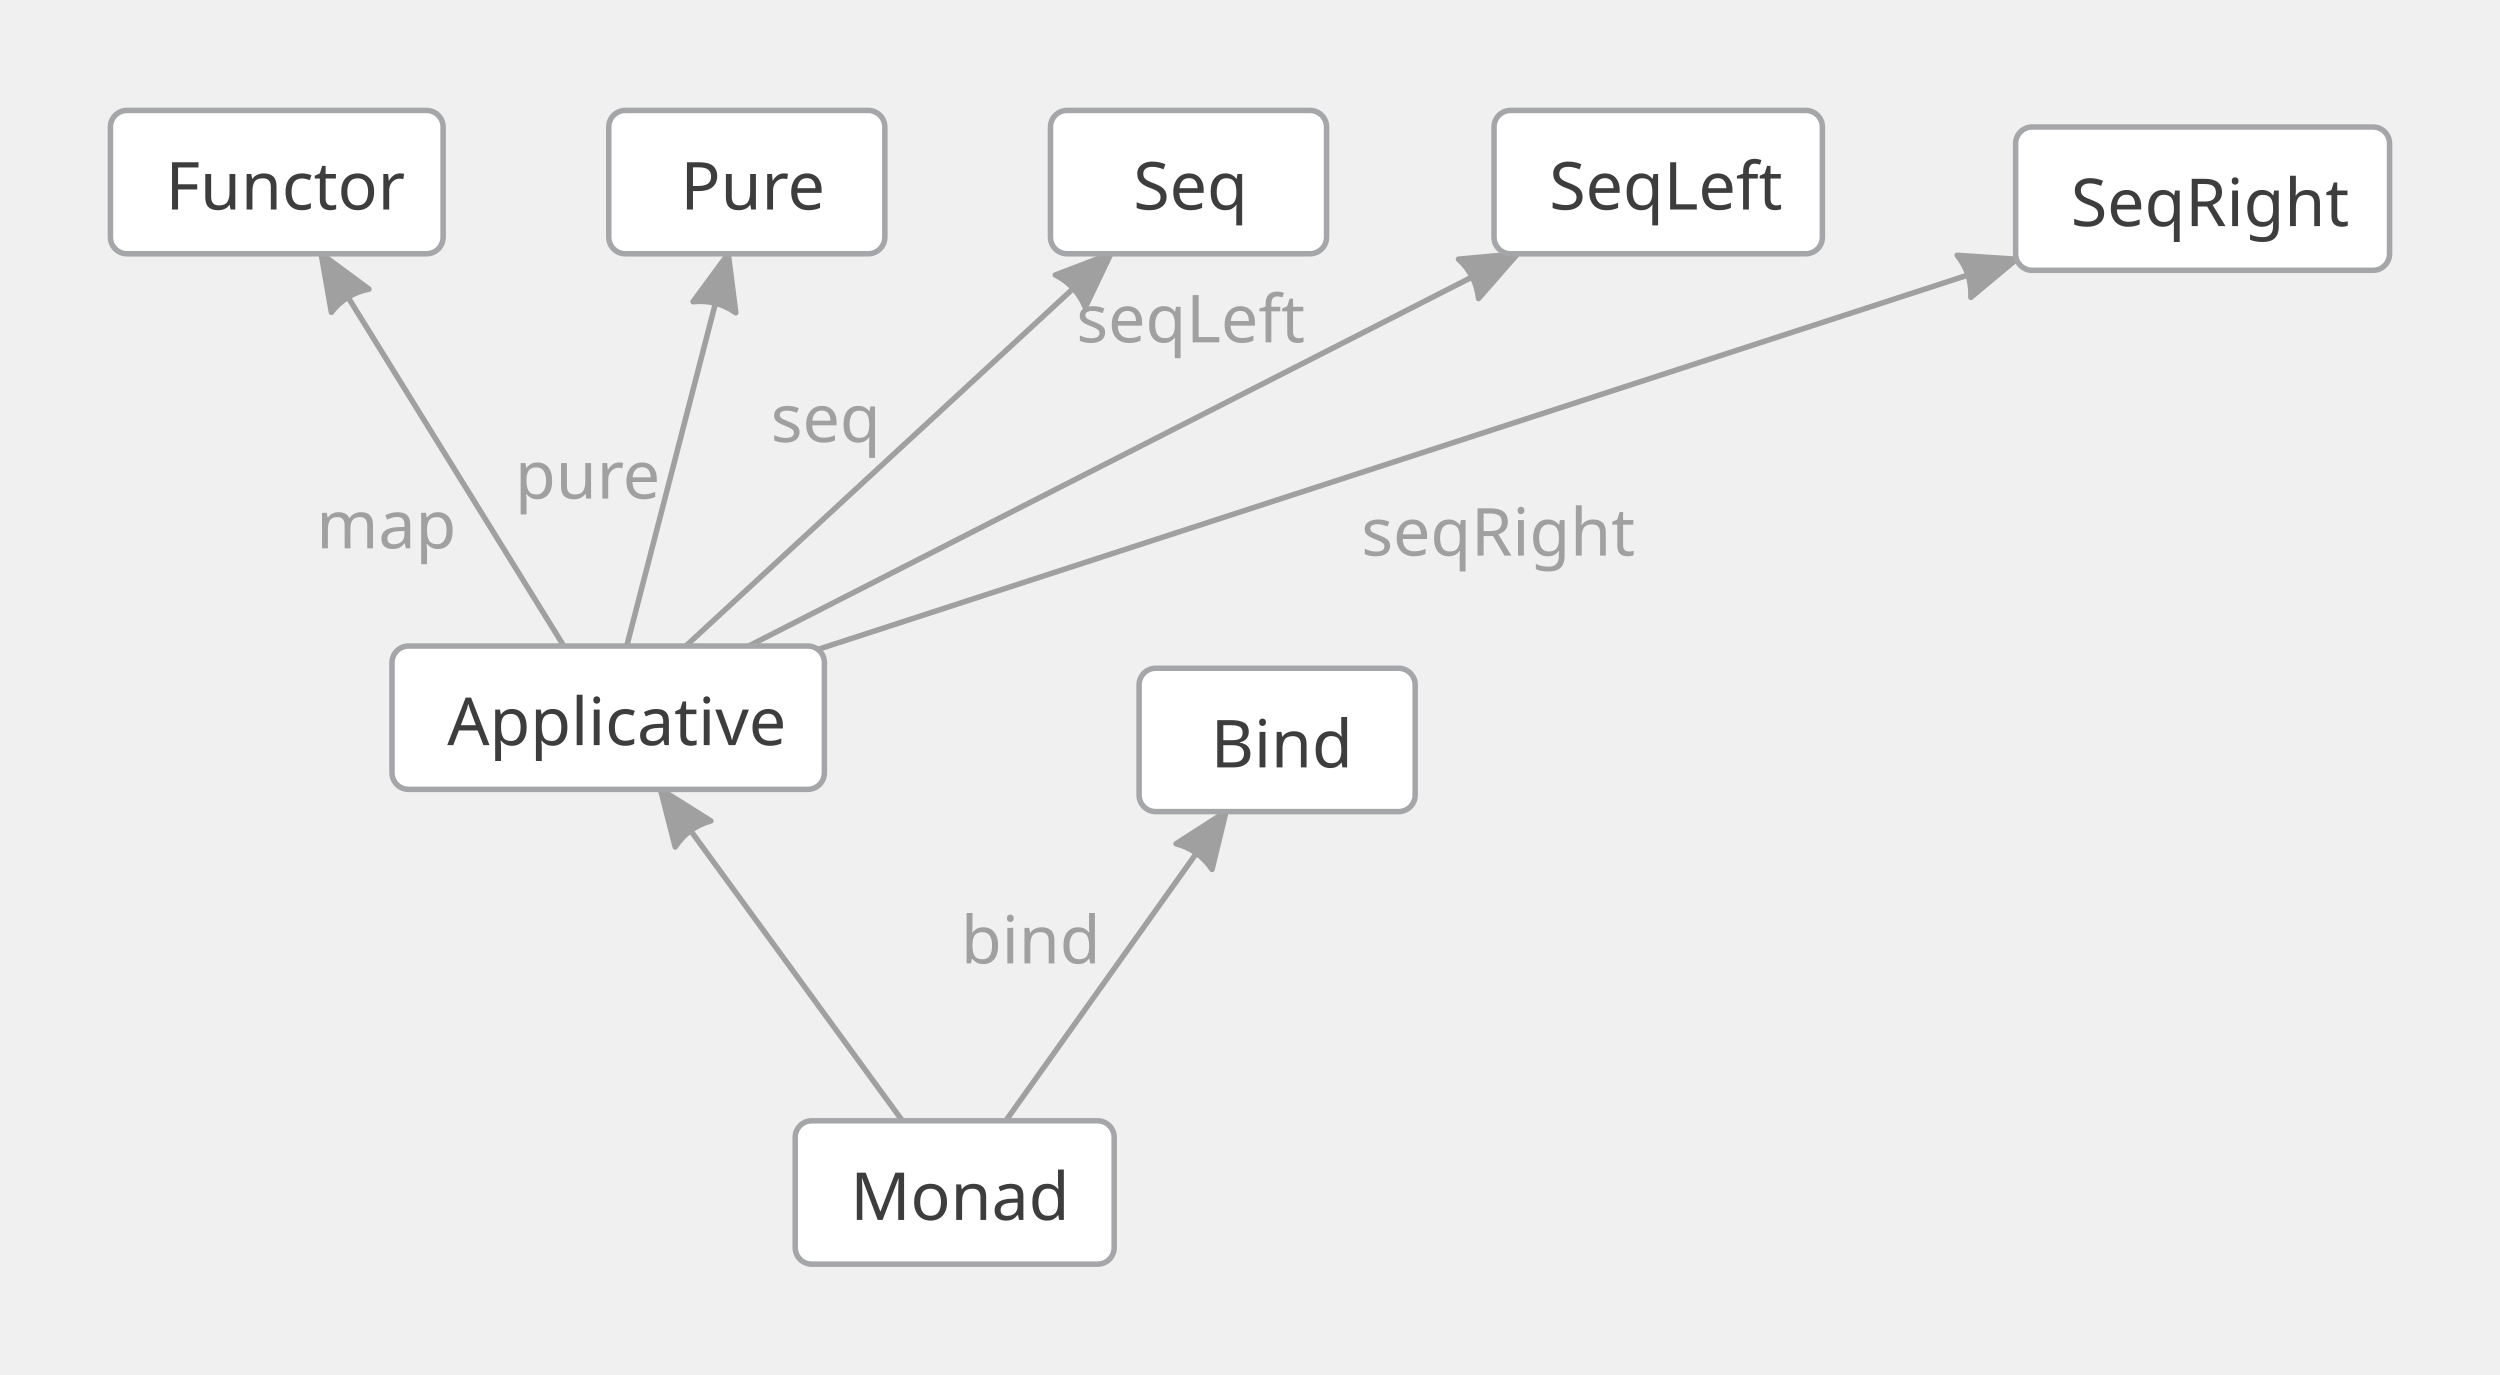
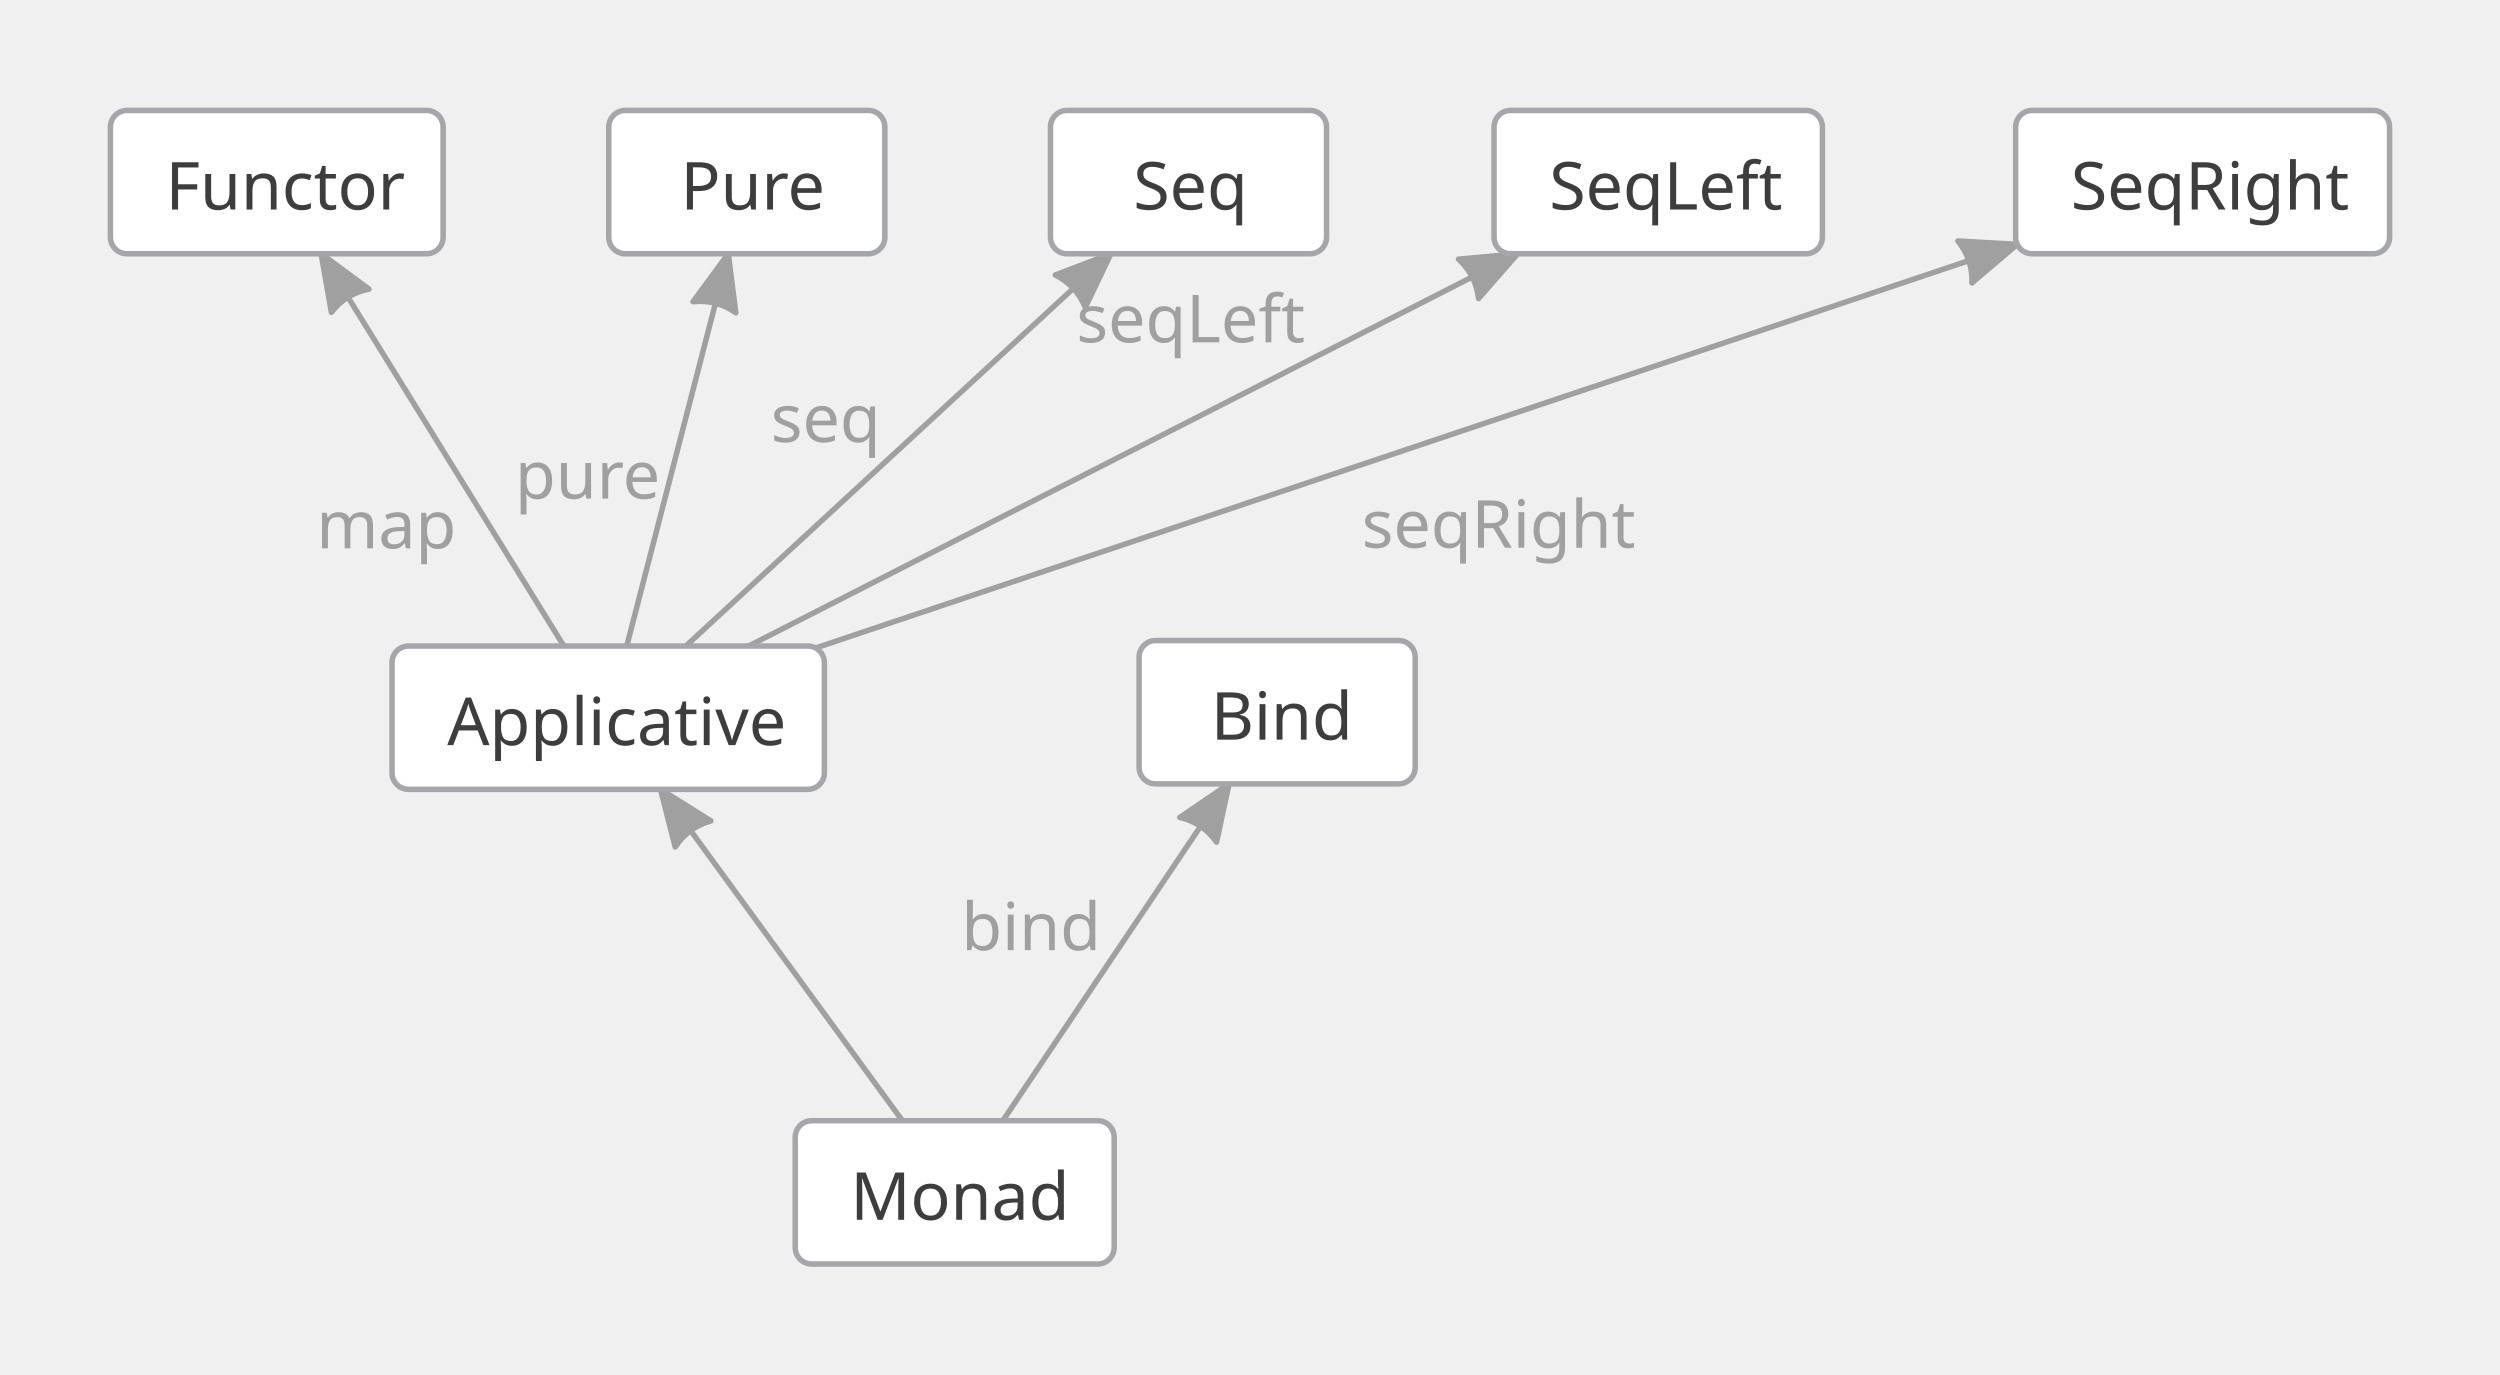
- <svg xmlns="http://www.w3.org/2000/svg" stroke-linecap="round" font-size="12" font-family="Segoe UI" width="452.777" height="248.95">
+ <svg xmlns="http://www.w3.org/2000/svg" stroke-linecap="round" font-size="12" font-family="Segoe UI" width="452.777" height="248.93">
  <defs />
-   <g transform="translate(910.0217,529.02)">
+   <g transform="translate(910.0217,529)">
    <g id="Applicative-&gt;Functor">
-       <path d="M -807.904,-412.02 L -847.127,-475.407" fill="none" stroke="#A0A0A0" stroke-width="1" />
-       <path d="M -851.863,-483.06 L -850.002,-472.452 C -848.261,-474.705 -845.993,-476.108 -843.2,-476.661 z" fill="#A0A0A0" stroke="#A0A0A0" stroke-width="1" stroke-linejoin="round" />
-       <text x="-852.713" y="-429.711" fill="#A0A0A0">map</text>
+       <path d="M -807.904,-412 L -847.127,-475.387" fill="none" stroke="#A0A0A0" stroke-width="1" />
+       <path d="M -851.863,-483.04 L -850.002,-472.432 C -848.261,-474.685 -845.993,-476.088 -843.2,-476.641 z" fill="#A0A0A0" stroke="#A0A0A0" stroke-width="1" stroke-linejoin="round" />
+       <text x="-852.713" y="-429.691" fill="#A0A0A0">map</text>
    </g>
    <g id="Applicative-&gt;Pure">
-       <path d="M -796.512,-412.02 L -780.382,-474.347" fill="none" stroke="#A0A0A0" stroke-width="1" />
-       <path d="M -778.128,-483.06 L -784.505,-474.381 C -781.673,-474.681 -779.092,-474.013 -776.761,-472.377 z" fill="#A0A0A0" stroke="#A0A0A0" stroke-width="1" stroke-linejoin="round" />
-       <text x="-816.743" y="-438.715" fill="#A0A0A0">pure</text>
+       <path d="M -796.512,-412 L -780.382,-474.327" fill="none" stroke="#A0A0A0" stroke-width="1" />
+       <path d="M -778.128,-483.04 L -784.505,-474.361 C -781.673,-474.661 -779.092,-473.993 -776.761,-472.357 z" fill="#A0A0A0" stroke="#A0A0A0" stroke-width="1" stroke-linejoin="round" />
+       <text x="-816.743" y="-438.695" fill="#A0A0A0">pure</text>
    </g>
    <g id="Applicative-&gt;Seq">
-       <path d="M -785.807,-412.02 L -715.446,-476.956" fill="none" stroke="#A0A0A0" stroke-width="1" />
-       <path d="M -708.833,-483.06 L -718.894,-479.217 C -716.351,-477.936 -714.542,-475.976 -713.469,-473.338 z" fill="#A0A0A0" stroke="#A0A0A0" stroke-width="1" stroke-linejoin="round" />
-       <text x="-770.42" y="-448.968" fill="#A0A0A0">seq</text>
+       <path d="M -785.807,-412 L -715.446,-476.936" fill="none" stroke="#A0A0A0" stroke-width="1" />
+       <path d="M -708.833,-483.04 L -718.894,-479.197 C -716.351,-477.916 -714.542,-475.956 -713.469,-473.318 z" fill="#A0A0A0" stroke="#A0A0A0" stroke-width="1" stroke-linejoin="round" />
+       <text x="-770.42" y="-448.948" fill="#A0A0A0">seq</text>
    </g>
    <g id="Applicative-&gt;SeqLeft">
-       <path d="M -774.424,-412.02 L -643.166,-478.971" fill="none" stroke="#A0A0A0" stroke-width="1" />
-       <path d="M -635.149,-483.06 L -645.875,-482.079 C -643.772,-480.158 -642.561,-477.783 -642.24,-474.953 z" fill="#A0A0A0" stroke="#A0A0A0" stroke-width="1" stroke-linejoin="round" />
-       <text x="-715.076" y="-467.025" fill="#A0A0A0">seqLeft</text>
+       <path d="M -774.424,-412 L -643.166,-478.951" fill="none" stroke="#A0A0A0" stroke-width="1" />
+       <path d="M -635.149,-483.04 L -645.875,-482.059 C -643.772,-480.138 -642.561,-477.763 -642.24,-474.933 z" fill="#A0A0A0" stroke="#A0A0A0" stroke-width="1" stroke-linejoin="round" />
+       <text x="-715.076" y="-467.005" fill="#A0A0A0">seqLeft</text>
    </g>
    <g id="Applicative-&gt;SeqRight">
-       <path d="M -761.895,-411.402 L -553.359,-479.286" fill="none" stroke="#A0A0A0" stroke-width="1" />
-       <path d="M -544.801,-482.072 L -555.548,-482.78 C -553.772,-480.554 -552.946,-478.018 -553.072,-475.173 z" fill="#A0A0A0" stroke="#A0A0A0" stroke-width="1" stroke-linejoin="round" />
-       <text x="-663.469" y="-428.389" fill="#A0A0A0">seqRight</text>
+       <path d="M -762.297,-411.642 L -553.206,-481.878" fill="none" stroke="#A0A0A0" stroke-width="1" />
+       <path d="M -544.674,-484.744 L -555.427,-485.352 C -553.63,-483.142 -552.781,-480.614 -552.88,-477.768 z" fill="#A0A0A0" stroke="#A0A0A0" stroke-width="1" stroke-linejoin="round" />
+       <text x="-663.395" y="-429.804" fill="#A0A0A0">seqRight</text>
    </g>
    <g id="Monad-&gt;Applicative">
-       <path d="M -746.588,-326.03 L -785.093,-378.79" fill="none" stroke="#A0A0A0" stroke-width="1" />
-       <path d="M -790.399,-386.06 L -787.735,-375.624 C -786.17,-378.004 -784.016,-379.576 -781.273,-380.34 z" fill="#A0A0A0" stroke="#A0A0A0" stroke-width="1" stroke-linejoin="round" />
+       <path d="M -746.59,-326.03 L -785.09,-378.771" fill="none" stroke="#A0A0A0" stroke-width="1" />
+       <path d="M -790.396,-386.04 L -787.731,-375.605 C -786.167,-377.985 -784.013,-379.557 -781.27,-380.321 z" fill="#A0A0A0" stroke="#A0A0A0" stroke-width="1" stroke-linejoin="round" />
    </g>
    <g id="Monad-&gt;Bind">
-       <path d="M -727.867,-326.03 L -693.189,-374.7" fill="none" stroke="#A0A0A0" stroke-width="1" />
-       <path d="M -687.967,-382.03 L -697.027,-376.207 C -694.275,-375.474 -692.103,-373.927 -690.512,-371.565 z" fill="#A0A0A0" stroke="#A0A0A0" stroke-width="1" stroke-linejoin="round" />
-       <text x="-735.973" y="-354.536" fill="#A0A0A0">bind</text>
+       <path d="M -728.398,-326.03 L -692.452,-379.558" fill="none" stroke="#A0A0A0" stroke-width="1" />
+       <path d="M -687.435,-387.03 L -696.331,-380.958 C -693.559,-380.302 -691.345,-378.815 -689.689,-376.498 z" fill="#A0A0A0" stroke="#A0A0A0" stroke-width="1" stroke-linejoin="round" />
+       <text x="-735.902" y="-356.919" fill="#A0A0A0">bind</text>
    </g>
    <g id="Applicative">
-       <rect x="-839.025" y="-412.02" rx="3" ry="3" width="78.307" height="25.96" fill="#FFFFFF" stroke="#A5A6A9" stroke-width="1" />
-       <text x="-829.025" y="-394.07" fill="#3D3D3D">Applicative</text>
+       <rect x="-839.025" y="-412" rx="3" ry="3" width="78.307" height="25.96" fill="#FFFFFF" stroke="#A5A6A9" stroke-width="1" />
+       <text x="-829.025" y="-394.05" fill="#3D3D3D">Applicative</text>
    </g>
    <g id="Bind">
-       <rect x="-703.718" y="-407.99" rx="3" ry="3" width="50" height="25.96" fill="#FFFFFF" stroke="#A5A6A9" stroke-width="1" />
-       <text x="-690.718" y="-390.04" fill="#3D3D3D">Bind</text>
+       <rect x="-703.718" y="-412.99" rx="3" ry="3" width="50" height="25.96" fill="#FFFFFF" stroke="#A5A6A9" stroke-width="1" />
+       <text x="-690.718" y="-395.04" fill="#3D3D3D">Bind</text>
    </g>
    <g id="Functor">
-       <rect x="-890.022" y="-509.02" rx="3" ry="3" width="60.253" height="25.96" fill="#FFFFFF" stroke="#A5A6A9" stroke-width="1" />
-       <text x="-880.022" y="-491.07" fill="#3D3D3D">Functor</text>
+       <rect x="-890.022" y="-509" rx="3" ry="3" width="60.253" height="25.96" fill="#FFFFFF" stroke="#A5A6A9" stroke-width="1" />
+       <text x="-880.022" y="-491.05" fill="#3D3D3D">Functor</text>
    </g>
    <g id="Monad">
      <rect x="-766" y="-326.03" rx="3" ry="3" width="57.77" height="25.96" fill="#FFFFFF" stroke="#A5A6A9" stroke-width="1" />
      <text x="-756" y="-308.08" fill="#3D3D3D">Monad</text>
    </g>
    <g id="Pure">
-       <rect x="-799.768" y="-509.02" rx="3" ry="3" width="50" height="25.96" fill="#FFFFFF" stroke="#A5A6A9" stroke-width="1" />
-       <text x="-786.768" y="-491.07" fill="#3D3D3D">Pure</text>
+       <rect x="-799.768" y="-509" rx="3" ry="3" width="50" height="25.96" fill="#FFFFFF" stroke="#A5A6A9" stroke-width="1" />
+       <text x="-786.768" y="-491.05" fill="#3D3D3D">Pure</text>
    </g>
    <g id="Seq">
-       <rect x="-719.768" y="-509.02" rx="3" ry="3" width="50" height="25.96" fill="#FFFFFF" stroke="#A5A6A9" stroke-width="1" />
-       <text x="-704.768" y="-491.07" fill="#3D3D3D">Seq</text>
+       <rect x="-719.768" y="-509" rx="3" ry="3" width="50" height="25.96" fill="#FFFFFF" stroke="#A5A6A9" stroke-width="1" />
+       <text x="-704.768" y="-491.05" fill="#3D3D3D">Seq</text>
    </g>
    <g id="SeqLeft">
-       <rect x="-639.435" y="-509.02" rx="3" ry="3" width="59.467" height="25.96" fill="#FFFFFF" stroke="#A5A6A9" stroke-width="1" />
-       <text x="-629.435" y="-491.07" fill="#3D3D3D">SeqLeft</text>
+       <rect x="-639.435" y="-509" rx="3" ry="3" width="59.467" height="25.96" fill="#FFFFFF" stroke="#A5A6A9" stroke-width="1" />
+       <text x="-629.435" y="-491.05" fill="#3D3D3D">SeqLeft</text>
    </g>
    <g id="SeqRight">
-       <rect x="-544.968" y="-506.02" rx="3" ry="3" width="67.723" height="25.96" fill="#FFFFFF" stroke="#A5A6A9" stroke-width="1" />
-       <text x="-534.968" y="-488.07" fill="#3D3D3D">SeqRight</text>
+       <rect x="-544.968" y="-509" rx="3" ry="3" width="67.723" height="25.96" fill="#FFFFFF" stroke="#A5A6A9" stroke-width="1" />
+       <text x="-534.968" y="-491.05" fill="#3D3D3D">SeqRight</text>
    </g>
  </g>
</svg>
